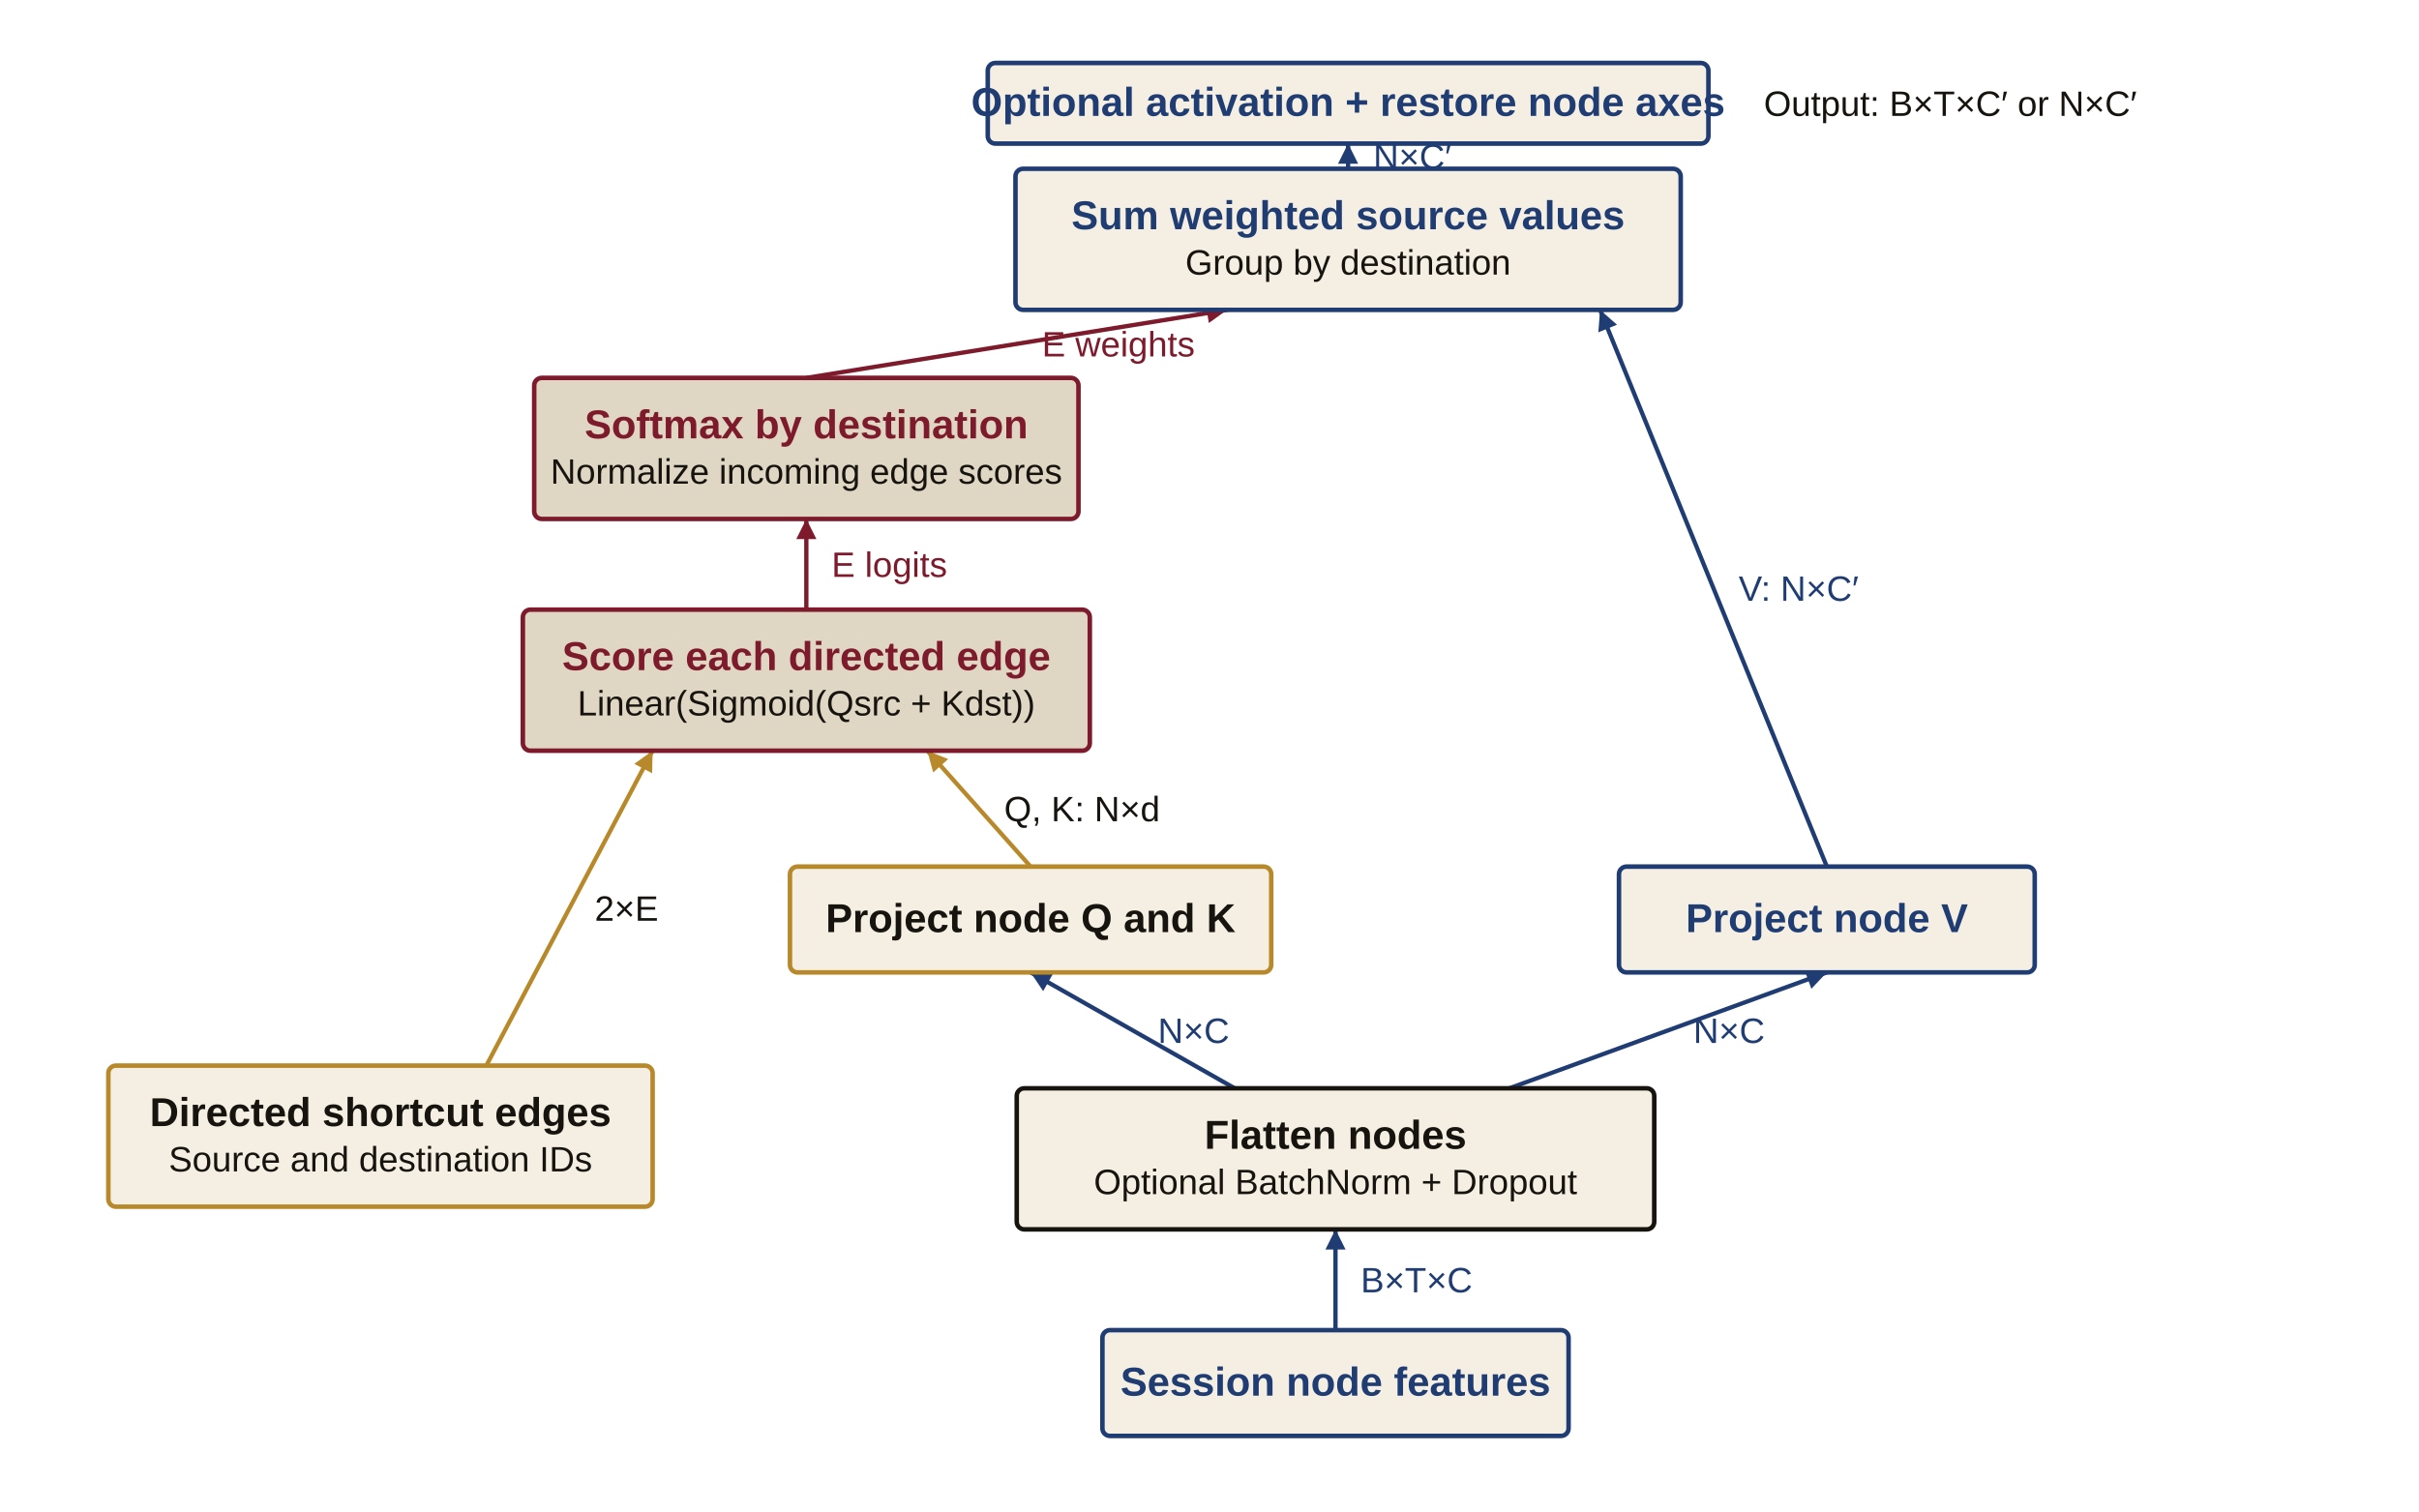
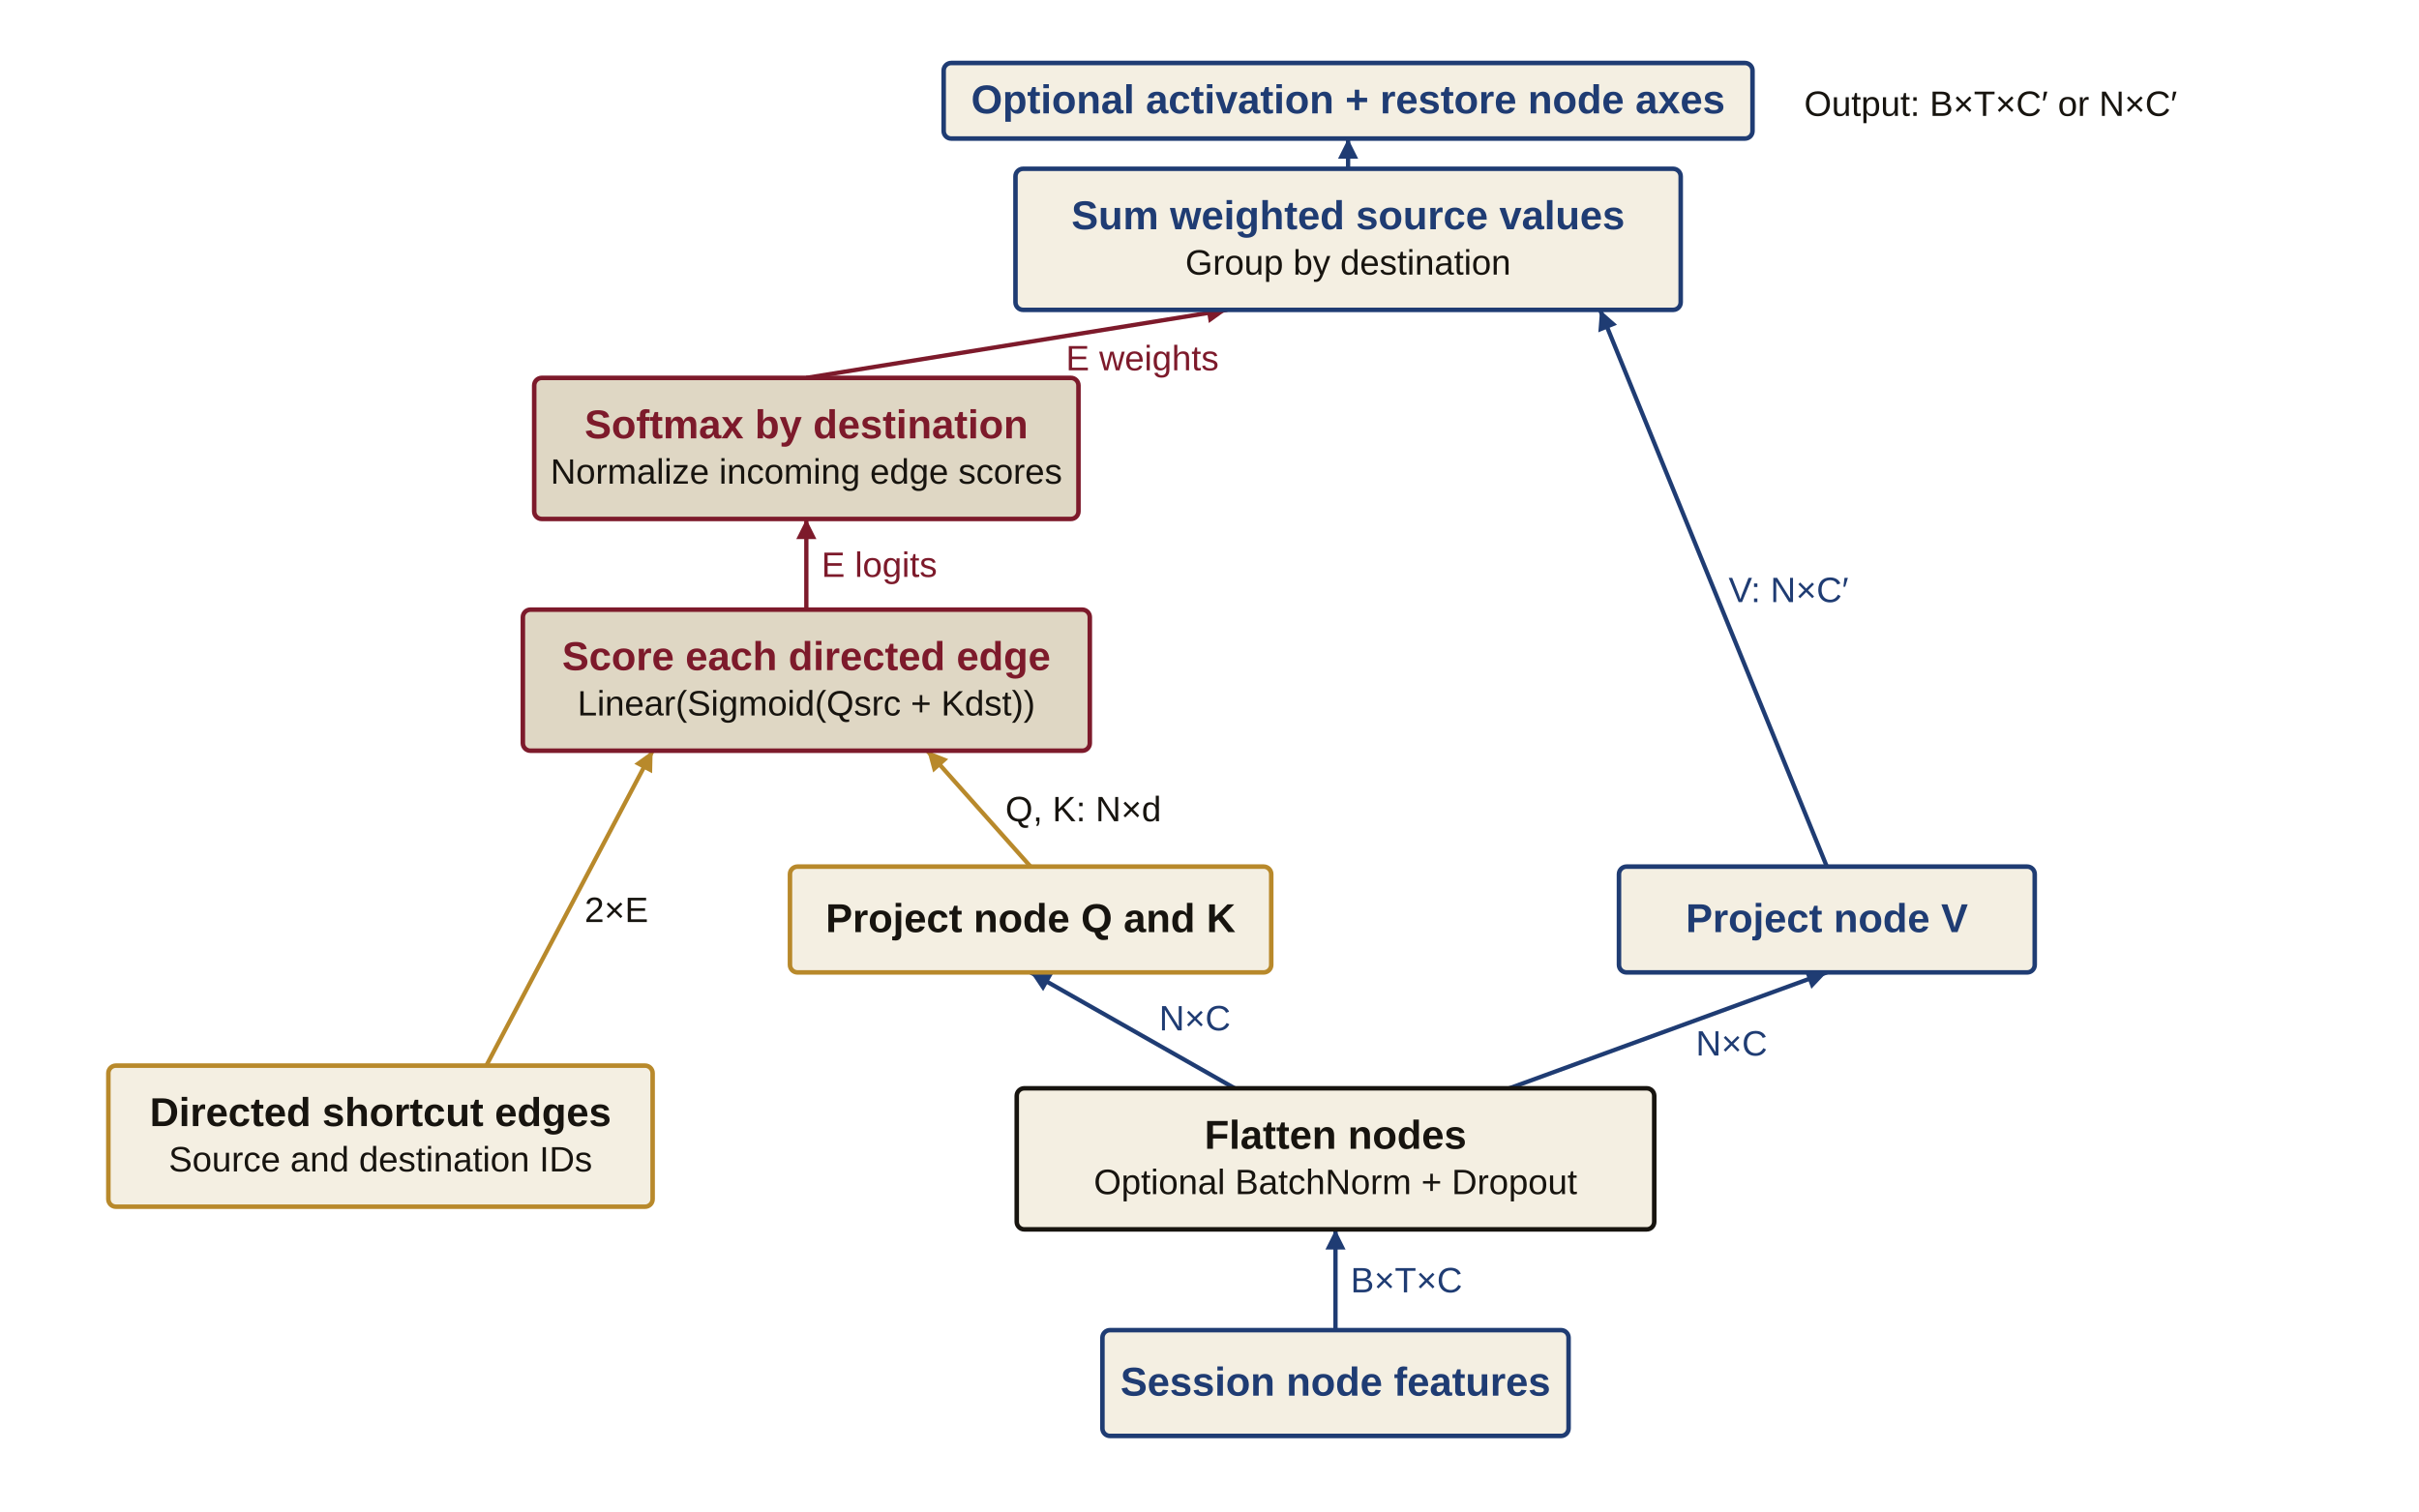
<svg xmlns="http://www.w3.org/2000/svg" viewBox="0 0 960 600" font-family="Archivo, Arial, sans-serif">
  <defs>
    <marker id="arrow-ink" markerWidth="9" markerHeight="8" refX="8" refY="4" orient="auto" markerUnits="userSpaceOnUse" viewBox="0 0 9 8">
      <path d="M 0 0 L 8 4 L 0 8 Z" fill="#17140f" />
    </marker>
    <marker id="arrow-feature" markerWidth="9" markerHeight="8" refX="8" refY="4" orient="auto" markerUnits="userSpaceOnUse" viewBox="0 0 9 8">
      <path d="M 0 0 L 8 4 L 0 8 Z" fill="#1f3c73" />
    </marker>
    <marker id="arrow-score" markerWidth="9" markerHeight="8" refX="8" refY="4" orient="auto" markerUnits="userSpaceOnUse" viewBox="0 0 9 8">
      <path d="M 0 0 L 8 4 L 0 8 Z" fill="#7d1a2b" />
    </marker>
    <marker id="arrow-gate" markerWidth="9" markerHeight="8" refX="8" refY="4" orient="auto" markerUnits="userSpaceOnUse" viewBox="0 0 9 8">
      <path d="M 0 0 L 8 4 L 0 8 Z" fill="#b8892b" />
    </marker>
  </defs>
  <path class="flow" data-from="x" data-to="prep" d="M 530 528 L 530 488" fill="none" stroke="#1f3c73" stroke-width="1.7" stroke-linejoin="round" marker-end="url(#arrow-feature)" />
  <path class="flow" data-from="prep" data-to="qk" d="M 490 432 L 409 386" fill="none" stroke="#1f3c73" stroke-width="1.7" stroke-linejoin="round" marker-end="url(#arrow-feature)" />
  <path class="flow" data-from="prep" data-to="v" d="M 599 432 L 725 386" fill="none" stroke="#1f3c73" stroke-width="1.7" stroke-linejoin="round" marker-end="url(#arrow-feature)" />
  <path class="flow" data-from="qk" data-to="logit" d="M 409 344 L 368 298" fill="none" stroke="#b8892b" stroke-width="1.7" stroke-linejoin="round" marker-end="url(#arrow-gate)" />
  <path class="flow" data-from="edges" data-to="logit" d="M 193 423 L 259 298" fill="none" stroke="#b8892b" stroke-width="1.7" stroke-linejoin="round" marker-end="url(#arrow-gate)" />
  <path class="flow" data-from="logit" data-to="norm" d="M 320 242 L 320 206" fill="none" stroke="#7d1a2b" stroke-width="1.7" stroke-linejoin="round" marker-end="url(#arrow-score)" />
  <path class="flow" data-from="norm" data-to="reduce" d="M 320 150 L 487 123" fill="none" stroke="#7d1a2b" stroke-width="1.7" stroke-linejoin="round" marker-end="url(#arrow-score)" />
  <path class="flow" data-from="v" data-to="reduce" d="M 725 344 L 635 123" fill="none" stroke="#1f3c73" stroke-width="1.7" stroke-linejoin="round" marker-end="url(#arrow-feature)" />
-   <path class="flow" data-from="reduce" data-to="out" d="M 535 67 L 535 57" fill="none" stroke="#1f3c73" stroke-width="1.7" stroke-linejoin="round" marker-end="url(#arrow-feature)" />
+   <path class="flow" data-from="reduce" data-to="out" d="M 535 67 L 535 55" fill="none" stroke="#1f3c73" stroke-width="1.7" stroke-linejoin="round" marker-end="url(#arrow-feature)" />
  <g class="node" id="x">
    <rect x="437.5" y="528" width="185" height="42" rx="3" fill="#f4efe2" stroke="#1f3c73" stroke-width="1.8" />
    <text x="530" y="554.0" font-size="16" fill="#1f3c73" text-anchor="middle" font-weight="600" class="box">Session node features</text>
  </g>
  <g class="node" id="edges">
    <rect x="43" y="423" width="216" height="56" rx="3" fill="#f4efe2" stroke="#b8892b" stroke-width="1.8" />
    <text x="151" y="447.0" font-size="16" fill="#17140f" text-anchor="middle" font-weight="600" class="box">Directed shortcut edges</text>
    <text x="151" y="465.0" font-size="14" fill="#17140f" text-anchor="middle" font-weight="400" class="box">Source and destination IDs</text>
  </g>
  <g class="node" id="prep">
    <rect x="403.5" y="432" width="253" height="56" rx="3" fill="#f4efe2" stroke="#17140f" stroke-width="1.8" />
    <text x="530" y="456.0" font-size="16" fill="#17140f" text-anchor="middle" font-weight="600" class="box">Flatten nodes</text>
    <text x="530" y="474.0" font-size="14" fill="#17140f" text-anchor="middle" font-weight="400" class="box">Optional BatchNorm + Dropout</text>
  </g>
  <g class="node" id="qk">
    <rect x="313.5" y="344" width="191" height="42" rx="3" fill="#f4efe2" stroke="#b8892b" stroke-width="1.8" />
    <text x="409" y="370.0" font-size="16" fill="#17140f" text-anchor="middle" font-weight="600" class="box">Project node Q and K</text>
  </g>
  <g class="node" id="v">
    <rect x="642.5" y="344" width="165" height="42" rx="3" fill="#f4efe2" stroke="#1f3c73" stroke-width="1.8" />
    <text x="725" y="370.0" font-size="16" fill="#1f3c73" text-anchor="middle" font-weight="600" class="box">Project node V</text>
  </g>
  <g class="node" id="logit">
    <rect x="207.5" y="242" width="225" height="56" rx="3" fill="#dfd7c4" stroke="#7d1a2b" stroke-width="1.8" />
    <text x="320" y="266.0" font-size="16" fill="#7d1a2b" text-anchor="middle" font-weight="600" class="box">Score each directed edge</text>
    <text x="320" y="284.0" font-size="14" fill="#17140f" text-anchor="middle" font-weight="400" class="box">Linear(Sigmoid(Qsrc + Kdst))</text>
  </g>
  <g class="node" id="norm">
    <rect x="212" y="150" width="216" height="56" rx="3" fill="#dfd7c4" stroke="#7d1a2b" stroke-width="1.8" />
    <text x="320" y="174.0" font-size="16" fill="#7d1a2b" text-anchor="middle" font-weight="600" class="box">Softmax by destination</text>
    <text x="320" y="192.0" font-size="14" fill="#17140f" text-anchor="middle" font-weight="400" class="box">Normalize incoming edge scores</text>
  </g>
  <g class="node" id="reduce">
    <rect x="403" y="67" width="264" height="56" rx="3" fill="#f4efe2" stroke="#1f3c73" stroke-width="1.8" />
    <text x="535" y="91.0" font-size="16" fill="#1f3c73" text-anchor="middle" font-weight="600" class="box">Sum weighted source values</text>
    <text x="535" y="109.0" font-size="14" fill="#17140f" text-anchor="middle" font-weight="400" class="box">Group by destination</text>
  </g>
  <g class="node" id="out">
-     <rect x="392" y="25" width="286" height="32" rx="3" fill="#f4efe2" stroke="#1f3c73" stroke-width="1.8" />
-     <text x="535" y="46.0" font-size="16" fill="#1f3c73" text-anchor="middle" font-weight="600" class="box">Optional activation + restore node axes</text>
+     <rect x="374.5" y="25" width="321" height="30" rx="3" fill="#f4efe2" stroke="#1f3c73" stroke-width="1.8" />
+     <text x="535" y="45.0" font-size="16" fill="#1f3c73" text-anchor="middle" font-weight="600" class="box">Optional activation + restore node axes</text>
  </g>
-   <text x="540.0" y="513.0" font-size="14" fill="#1f3c73" text-anchor="start" font-weight="400" class="edge x--prep">B×T×C</text>
-   <text x="459.5" y="414.0" font-size="14" fill="#1f3c73" text-anchor="start" font-weight="400" class="edge prep--qk">N×C</text>
-   <text x="672.0" y="414.0" font-size="14" fill="#1f3c73" text-anchor="start" font-weight="400" class="edge prep--v">N×C</text>
-   <text x="398.5" y="326.0" font-size="14" fill="#17140f" text-anchor="start" font-weight="400" class="edge qk--logit">Q, K: N×d</text>
-   <text x="236.0" y="365.5" font-size="14" fill="#17140f" text-anchor="start" font-weight="400" class="edge edges--logit">2×E</text>
-   <text x="330.0" y="229.0" font-size="14" fill="#7d1a2b" text-anchor="start" font-weight="400" class="edge logit--norm">E logits</text>
-   <text x="413.5" y="141.5" font-size="14" fill="#7d1a2b" text-anchor="start" font-weight="400" class="edge norm--reduce">E weights</text>
-   <text x="690.0" y="238.5" font-size="14" fill="#1f3c73" text-anchor="start" font-weight="400" class="edge v--reduce">V: N×C′</text>
-   <text x="545.0" y="67.0" font-size="14" fill="#1f3c73" text-anchor="start" font-weight="400" class="edge reduce--out">N×C′</text>
-   <text x="700" y="46" font-size="14" fill="#17140f" text-anchor="start" font-weight="400" class="note">Output: B×T×C′ or N×C′</text>
+   <text x="536" y="513" font-size="14" fill="#1f3c73" text-anchor="start" font-weight="400" class="edge x--prep">B×T×C</text>
+   <text x="460" y="409" font-size="14" fill="#1f3c73" text-anchor="start" font-weight="400" class="edge prep--qk">N×C</text>
+   <text x="673" y="419" font-size="14" fill="#1f3c73" text-anchor="start" font-weight="400" class="edge prep--v">N×C</text>
+   <text x="399" y="326" font-size="14" fill="#17140f" text-anchor="start" font-weight="400" class="edge qk--logit">Q, K: N×d</text>
+   <text x="232" y="366" font-size="14" fill="#17140f" text-anchor="start" font-weight="400" class="edge edges--logit">2×E</text>
+   <text x="326" y="229" font-size="14" fill="#7d1a2b" text-anchor="start" font-weight="400" class="edge logit--norm">E logits</text>
+   <text x="423" y="147" font-size="14" fill="#7d1a2b" text-anchor="start" font-weight="400" class="edge norm--reduce">E weights</text>
+   <text x="686" y="239" font-size="14" fill="#1f3c73" text-anchor="start" font-weight="400" class="edge v--reduce">V: N×C′</text>
+   <text x="716" y="46" font-size="14" fill="#17140f" text-anchor="start" font-weight="400" class="note">Output: B×T×C′ or N×C′</text>
</svg>
